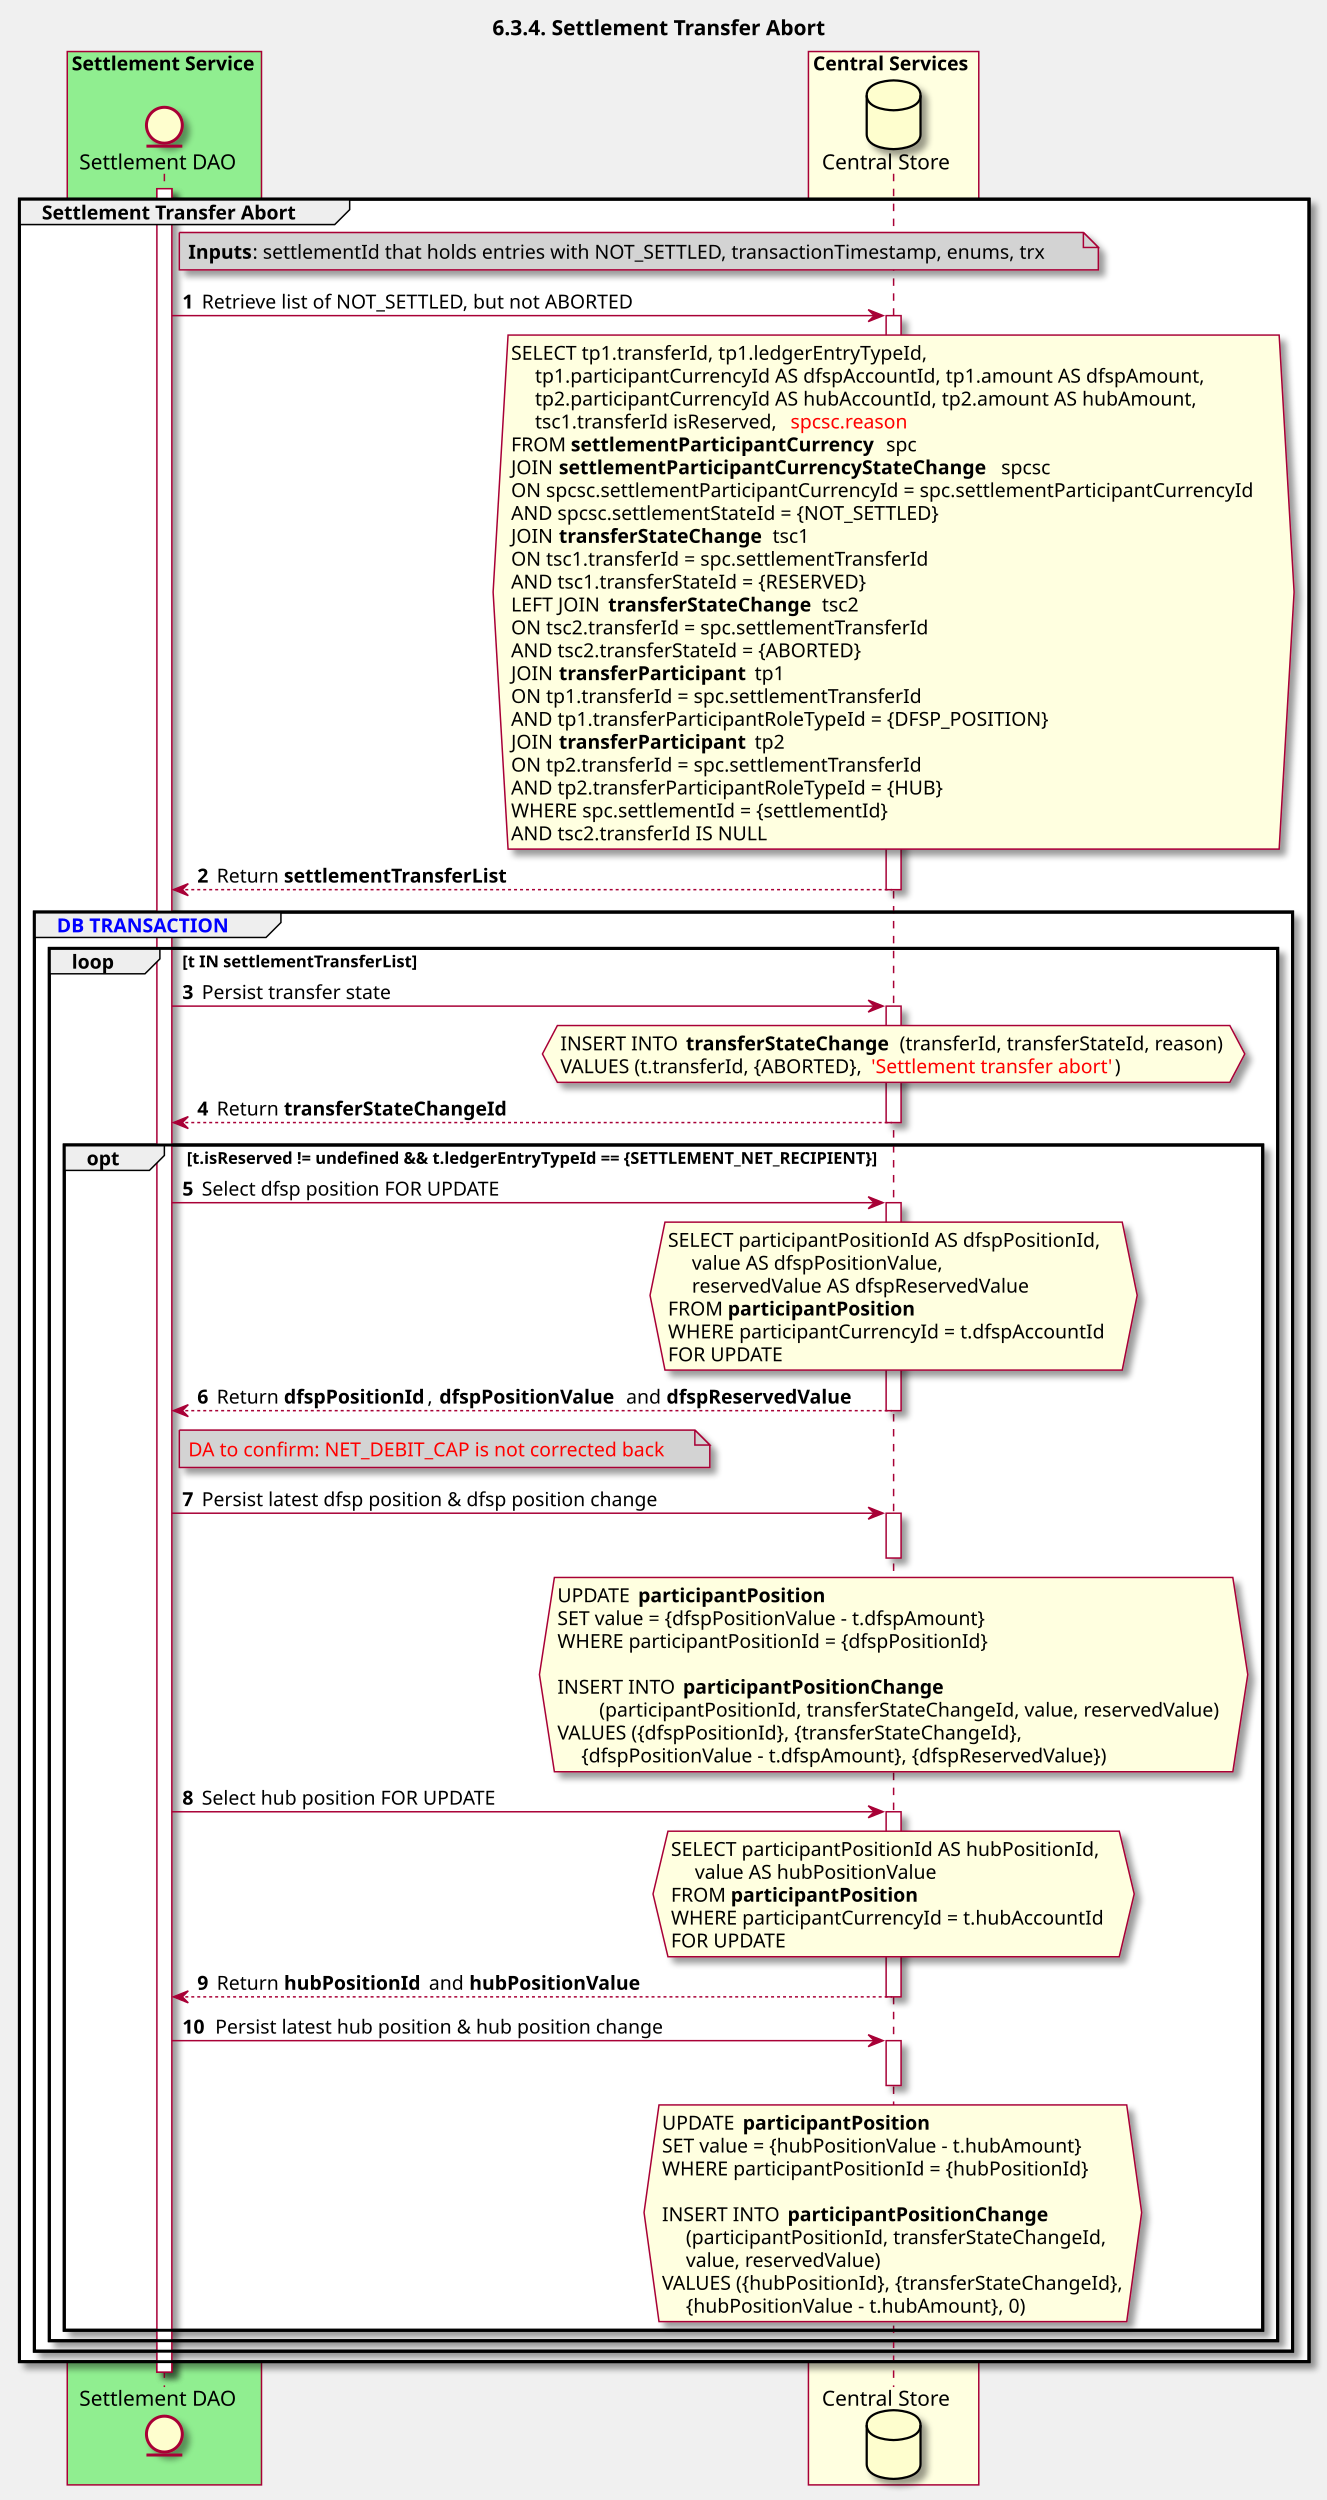
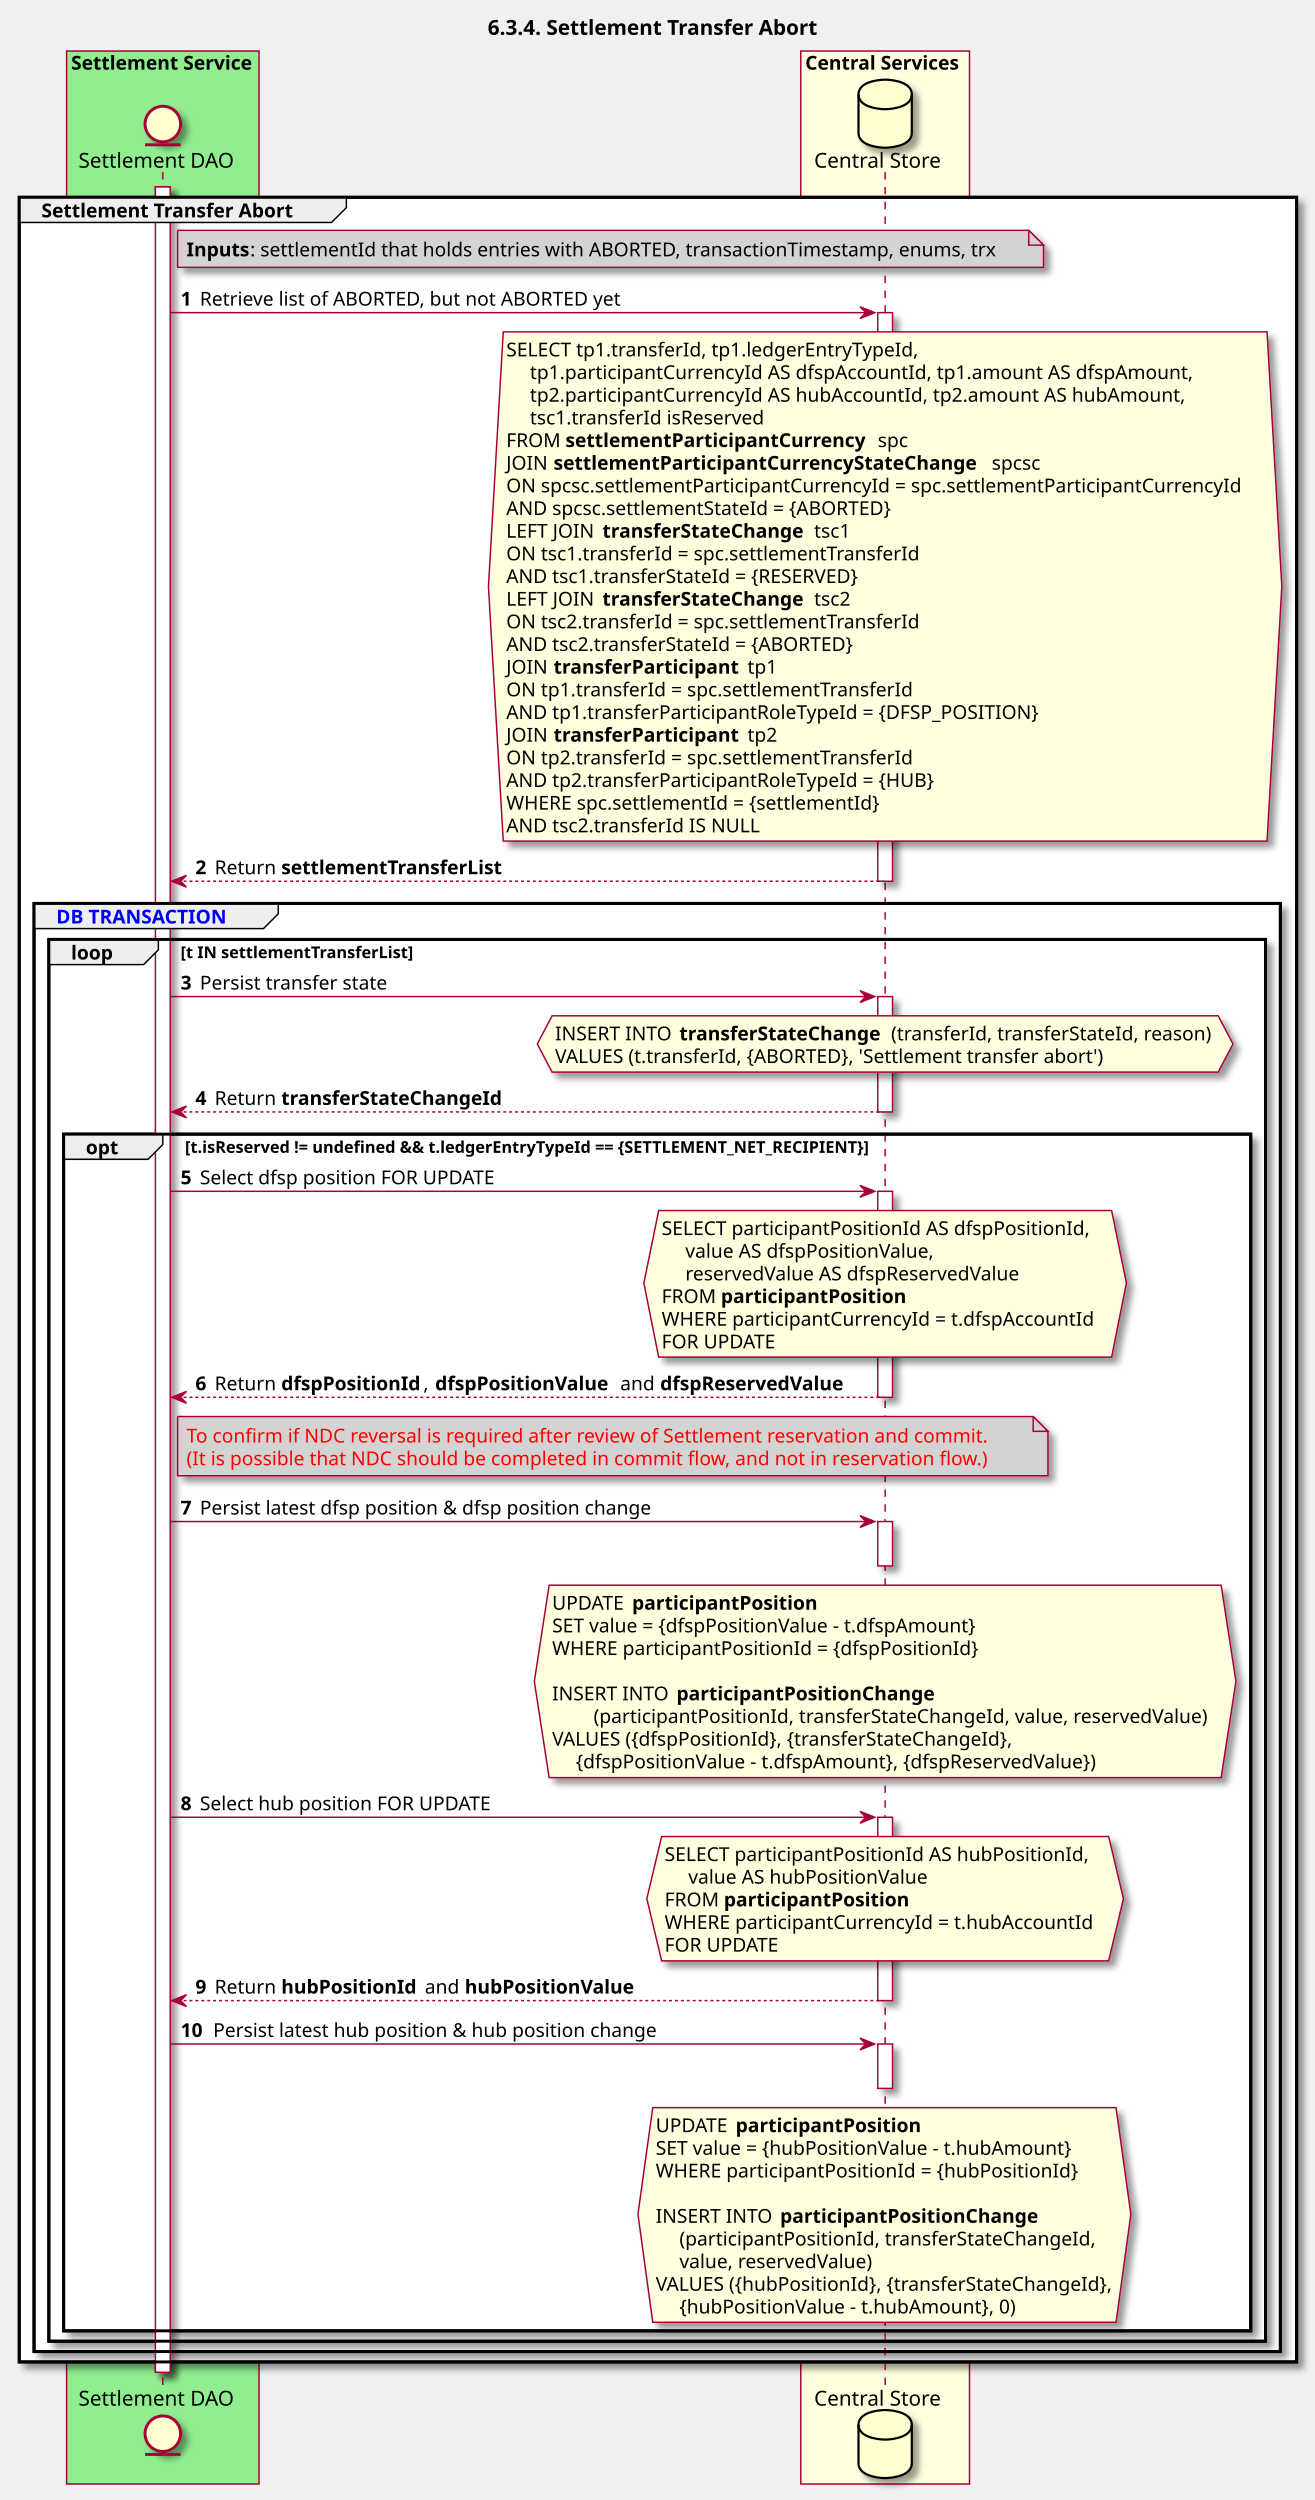
- <svg xmlns="http://www.w3.org/2000/svg" contentScriptType="application/ecmascript" contentStyleType="text/css" height="1673px" preserveAspectRatio="none" style="width:888px;height:1673px;" version="1.1" viewBox="0 0 888 1673" width="888px" zoomAndPan="magnify">
+ <svg xmlns="http://www.w3.org/2000/svg" contentScriptType="application/ecmascript" contentStyleType="text/css" height="1689px" preserveAspectRatio="none" style="width:888px;height:1689px;" version="1.1" viewBox="0 0 888 1689" width="888px" zoomAndPan="magnify">
  <defs>
-     <filter height="300%" id="fmc5sasw7dfym" width="300%" x="-1" y="-1">
+     <filter height="300%" id="f16jry09mfpk0g" width="300%" x="-1" y="-1">
      <feGaussianBlur result="blurOut" stdDeviation="2.0" />
      <feColorMatrix in="blurOut" result="blurOut2" type="matrix" values="0 0 0 0 0 0 0 0 0 0 0 0 0 0 0 0 0 0 .4 0" />
      <feOffset dx="4.0" dy="4.0" in="blurOut2" result="blurOut3" />
      <feBlend in="SourceGraphic" in2="blurOut3" mode="normal" />
    </filter>
  </defs>
  <g>
    <text fill="#000000" font-family="sans-serif" font-size="14" font-weight="bold" lengthAdjust="spacingAndGlyphs" textLength="230" x="329.5" y="23.535">6.3.4. Settlement Transfer Abort</text>
-     <rect fill="#90EE90" height="1628.404" style="stroke: #A80036; stroke-width: 1.0;" width="130" x="45" y="34.488" />
+     <rect fill="#90EE90" height="1643.715" style="stroke: #A80036; stroke-width: 1.0;" width="130" x="45" y="34.488" />
    <text fill="#000000" font-family="sans-serif" font-size="13" font-weight="bold" lengthAdjust="spacingAndGlyphs" textLength="124" x="48" y="47.057">Settlement Service</text>
-     <rect fill="#FFFFE0" height="1628.404" style="stroke: #A80036; stroke-width: 1.0;" width="114" x="541" y="34.488" />
+     <rect fill="#FFFFE0" height="1643.715" style="stroke: #A80036; stroke-width: 1.0;" width="114" x="541" y="34.488" />
    <text fill="#000000" font-family="sans-serif" font-size="13" font-weight="bold" lengthAdjust="spacingAndGlyphs" textLength="108" x="544" y="47.057">Central Services</text>
-     <rect fill="#FFFFFF" filter="url(#fmc5sasw7dfym)" height="1461.117" style="stroke: #A80036; stroke-width: 1.0;" width="10" x="105" y="126.287" />
-     <rect fill="#FFFFFF" filter="url(#fmc5sasw7dfym)" height="384.143" style="stroke: #A80036; stroke-width: 1.0;" width="10" x="593" y="211.219" />
-     <rect fill="#FFFFFF" filter="url(#fmc5sasw7dfym)" height="77.932" style="stroke: #A80036; stroke-width: 1.0;" width="10" x="593" y="673.293" />
-     <rect fill="#FFFFFF" filter="url(#fmc5sasw7dfym)" height="139.174" style="stroke: #A80036; stroke-width: 1.0;" width="10" x="593" y="804.846" />
-     <rect fill="#FFFFFF" filter="url(#fmc5sasw7dfym)" height="30" style="stroke: #A80036; stroke-width: 1.0;" width="10" x="593" y="1012.641" />
-     <rect fill="#FFFFFF" filter="url(#fmc5sasw7dfym)" height="123.863" style="stroke: #A80036; stroke-width: 1.0;" width="10" x="593" y="1212.436" />
-     <rect fill="#FFFFFF" filter="url(#fmc5sasw7dfym)" height="30" style="stroke: #A80036; stroke-width: 1.0;" width="10" x="593" y="1365.609" />
-     <rect fill="#FFFFFF" filter="url(#fmc5sasw7dfym)" height="1447.117" style="stroke: #000000; stroke-width: 2.0;" width="863" x="13" y="133.287" />
-     <rect fill="#FFFFFF" filter="url(#fmc5sasw7dfym)" height="963.043" style="stroke: #000000; stroke-width: 2.0;" width="842" x="23" y="610.361" />
-     <rect fill="#FFFFFF" filter="url(#fmc5sasw7dfym)" height="931.732" style="stroke: #000000; stroke-width: 2.0;" width="822" x="33" y="634.672" />
-     <rect fill="#FFFFFF" filter="url(#fmc5sasw7dfym)" height="793.18" style="stroke: #000000; stroke-width: 2.0;" width="802" x="43" y="766.225" />
-     <line style="stroke: #A80036; stroke-width: 1.0; stroke-dasharray: 5.0,5.0;" x1="110" x2="110" y1="116.287" y2="1597.404" />
-     <line style="stroke: #A80036; stroke-width: 1.0; stroke-dasharray: 5.0,5.0;" x1="598" x2="598" y1="116.287" y2="1597.404" />
+     <rect fill="#FFFFFF" filter="url(#f16jry09mfpk0g)" height="1476.428" style="stroke: #A80036; stroke-width: 1.0;" width="10" x="105" y="126.287" />
+     <rect fill="#FFFFFF" filter="url(#f16jry09mfpk0g)" height="384.143" style="stroke: #A80036; stroke-width: 1.0;" width="10" x="593" y="211.219" />
+     <rect fill="#FFFFFF" filter="url(#f16jry09mfpk0g)" height="77.932" style="stroke: #A80036; stroke-width: 1.0;" width="10" x="593" y="673.293" />
+     <rect fill="#FFFFFF" filter="url(#f16jry09mfpk0g)" height="139.174" style="stroke: #A80036; stroke-width: 1.0;" width="10" x="593" y="804.846" />
+     <rect fill="#FFFFFF" filter="url(#f16jry09mfpk0g)" height="30" style="stroke: #A80036; stroke-width: 1.0;" width="10" x="593" y="1027.951" />
+     <rect fill="#FFFFFF" filter="url(#f16jry09mfpk0g)" height="123.863" style="stroke: #A80036; stroke-width: 1.0;" width="10" x="593" y="1227.746" />
+     <rect fill="#FFFFFF" filter="url(#f16jry09mfpk0g)" height="30" style="stroke: #A80036; stroke-width: 1.0;" width="10" x="593" y="1380.92" />
+     <rect fill="#FFFFFF" filter="url(#f16jry09mfpk0g)" height="1462.428" style="stroke: #000000; stroke-width: 2.0;" width="863" x="13" y="133.287" />
+     <rect fill="#FFFFFF" filter="url(#f16jry09mfpk0g)" height="978.354" style="stroke: #000000; stroke-width: 2.0;" width="842" x="23" y="610.361" />
+     <rect fill="#FFFFFF" filter="url(#f16jry09mfpk0g)" height="947.043" style="stroke: #000000; stroke-width: 2.0;" width="822" x="33" y="634.672" />
+     <rect fill="#FFFFFF" filter="url(#f16jry09mfpk0g)" height="808.49" style="stroke: #000000; stroke-width: 2.0;" width="802" x="43" y="766.225" />
+     <line style="stroke: #A80036; stroke-width: 1.0; stroke-dasharray: 5.0,5.0;" x1="110" x2="110" y1="116.287" y2="1612.715" />
+     <line style="stroke: #A80036; stroke-width: 1.0; stroke-dasharray: 5.0,5.0;" x1="598" x2="598" y1="116.287" y2="1612.715" />
    <text fill="#000000" font-family="sans-serif" font-size="14" lengthAdjust="spacingAndGlyphs" textLength="108" x="53" y="113.334">Settlement DAO</text>
-     <ellipse cx="110" cy="83.799" fill="#FEFECE" filter="url(#fmc5sasw7dfym)" rx="12" ry="12" style="stroke: #A80036; stroke-width: 2.0;" />
+     <ellipse cx="110" cy="83.799" fill="#FEFECE" filter="url(#f16jry09mfpk0g)" rx="12" ry="12" style="stroke: #A80036; stroke-width: 2.0;" />
    <line style="stroke: #A80036; stroke-width: 2.0;" x1="98" x2="122" y1="97.799" y2="97.799" />
-     <text fill="#000000" font-family="sans-serif" font-size="14" lengthAdjust="spacingAndGlyphs" textLength="108" x="53" y="1609.939">Settlement DAO</text>
-     <ellipse cx="110" cy="1628.893" fill="#FEFECE" filter="url(#fmc5sasw7dfym)" rx="12" ry="12" style="stroke: #A80036; stroke-width: 2.0;" />
-     <line style="stroke: #A80036; stroke-width: 2.0;" x1="98" x2="122" y1="1642.893" y2="1642.893" />
+     <text fill="#000000" font-family="sans-serif" font-size="14" lengthAdjust="spacingAndGlyphs" textLength="108" x="53" y="1625.25">Settlement DAO</text>
+     <ellipse cx="110" cy="1644.203" fill="#FEFECE" filter="url(#f16jry09mfpk0g)" rx="12" ry="12" style="stroke: #A80036; stroke-width: 2.0;" />
+     <line style="stroke: #A80036; stroke-width: 2.0;" x1="98" x2="122" y1="1658.203" y2="1658.203" />
    <text fill="#000000" font-family="sans-serif" font-size="14" lengthAdjust="spacingAndGlyphs" textLength="90" x="550" y="113.334">Central Store</text>
-     <path d="M580,63.799 C580,53.799 598,53.799 598,53.799 C598,53.799 616,53.799 616,63.799 L616,89.799 C616,99.799 598,99.799 598,99.799 C598,99.799 580,99.799 580,89.799 L580,63.799 " fill="#FEFECE" filter="url(#fmc5sasw7dfym)" style="stroke: #000000; stroke-width: 1.5;" />
+     <path d="M580,63.799 C580,53.799 598,53.799 598,53.799 C598,53.799 616,53.799 616,63.799 L616,89.799 C616,99.799 598,99.799 598,99.799 C598,99.799 580,99.799 580,89.799 L580,63.799 " fill="#FEFECE" filter="url(#f16jry09mfpk0g)" style="stroke: #000000; stroke-width: 1.5;" />
    <path d="M580,63.799 C580,73.799 598,73.799 598,73.799 C598,73.799 616,73.799 616,63.799 " fill="none" style="stroke: #000000; stroke-width: 1.5;" />
-     <text fill="#000000" font-family="sans-serif" font-size="14" lengthAdjust="spacingAndGlyphs" textLength="90" x="550" y="1609.939">Central Store</text>
-     <path d="M580,1622.893 C580,1612.893 598,1612.893 598,1612.893 C598,1612.893 616,1612.893 616,1622.893 L616,1648.893 C616,1658.893 598,1658.893 598,1658.893 C598,1658.893 580,1658.893 580,1648.893 L580,1622.893 " fill="#FEFECE" filter="url(#fmc5sasw7dfym)" style="stroke: #000000; stroke-width: 1.5;" />
-     <path d="M580,1622.893 C580,1632.893 598,1632.893 598,1632.893 C598,1632.893 616,1632.893 616,1622.893 " fill="none" style="stroke: #000000; stroke-width: 1.5;" />
-     <rect fill="#FFFFFF" filter="url(#fmc5sasw7dfym)" height="1461.117" style="stroke: #A80036; stroke-width: 1.0;" width="10" x="105" y="126.287" />
-     <rect fill="#FFFFFF" filter="url(#fmc5sasw7dfym)" height="384.143" style="stroke: #A80036; stroke-width: 1.0;" width="10" x="593" y="211.219" />
-     <rect fill="#FFFFFF" filter="url(#fmc5sasw7dfym)" height="77.932" style="stroke: #A80036; stroke-width: 1.0;" width="10" x="593" y="673.293" />
-     <rect fill="#FFFFFF" filter="url(#fmc5sasw7dfym)" height="139.174" style="stroke: #A80036; stroke-width: 1.0;" width="10" x="593" y="804.846" />
-     <rect fill="#FFFFFF" filter="url(#fmc5sasw7dfym)" height="30" style="stroke: #A80036; stroke-width: 1.0;" width="10" x="593" y="1012.641" />
-     <rect fill="#FFFFFF" filter="url(#fmc5sasw7dfym)" height="123.863" style="stroke: #A80036; stroke-width: 1.0;" width="10" x="593" y="1212.436" />
-     <rect fill="#FFFFFF" filter="url(#fmc5sasw7dfym)" height="30" style="stroke: #A80036; stroke-width: 1.0;" width="10" x="593" y="1365.609" />
+     <text fill="#000000" font-family="sans-serif" font-size="14" lengthAdjust="spacingAndGlyphs" textLength="90" x="550" y="1625.25">Central Store</text>
+     <path d="M580,1638.203 C580,1628.203 598,1628.203 598,1628.203 C598,1628.203 616,1628.203 616,1638.203 L616,1664.203 C616,1674.203 598,1674.203 598,1674.203 C598,1674.203 580,1674.203 580,1664.203 L580,1638.203 " fill="#FEFECE" filter="url(#f16jry09mfpk0g)" style="stroke: #000000; stroke-width: 1.5;" />
+     <path d="M580,1638.203 C580,1648.203 598,1648.203 598,1648.203 C598,1648.203 616,1648.203 616,1638.203 " fill="none" style="stroke: #000000; stroke-width: 1.5;" />
+     <rect fill="#FFFFFF" filter="url(#f16jry09mfpk0g)" height="1476.428" style="stroke: #A80036; stroke-width: 1.0;" width="10" x="105" y="126.287" />
+     <rect fill="#FFFFFF" filter="url(#f16jry09mfpk0g)" height="384.143" style="stroke: #A80036; stroke-width: 1.0;" width="10" x="593" y="211.219" />
+     <rect fill="#FFFFFF" filter="url(#f16jry09mfpk0g)" height="77.932" style="stroke: #A80036; stroke-width: 1.0;" width="10" x="593" y="673.293" />
+     <rect fill="#FFFFFF" filter="url(#f16jry09mfpk0g)" height="139.174" style="stroke: #A80036; stroke-width: 1.0;" width="10" x="593" y="804.846" />
+     <rect fill="#FFFFFF" filter="url(#f16jry09mfpk0g)" height="30" style="stroke: #A80036; stroke-width: 1.0;" width="10" x="593" y="1027.951" />
+     <rect fill="#FFFFFF" filter="url(#f16jry09mfpk0g)" height="123.863" style="stroke: #A80036; stroke-width: 1.0;" width="10" x="593" y="1227.746" />
+     <rect fill="#FFFFFF" filter="url(#f16jry09mfpk0g)" height="30" style="stroke: #A80036; stroke-width: 1.0;" width="10" x="593" y="1380.92" />
    <path d="M13,133.287 L234,133.287 L234,140.287 L224,150.287 L13,150.287 L13,133.287 " fill="#EEEEEE" style="stroke: #000000; stroke-width: 1.0;" />
-     <rect fill="none" height="1447.117" style="stroke: #000000; stroke-width: 2.0;" width="863" x="13" y="133.287" />
+     <rect fill="none" height="1462.428" style="stroke: #000000; stroke-width: 2.0;" width="863" x="13" y="133.287" />
    <text fill="#000000" font-family="sans-serif" font-size="13" font-weight="bold" lengthAdjust="spacingAndGlyphs" textLength="176" x="28" y="146.856">Settlement Transfer Abort</text>
-     <path d="M120,155.598 L120,180.598 L735,180.598 L735,165.598 L725,155.598 L120,155.598 " fill="#D3D3D3" filter="url(#fmc5sasw7dfym)" style="stroke: #A80036; stroke-width: 1.0;" />
-     <path d="M725,155.598 L725,165.598 L735,165.598 L725,155.598 " fill="#D3D3D3" style="stroke: #A80036; stroke-width: 1.0;" />
+     <path d="M120,155.598 L120,180.598 L705,180.598 L705,165.598 L695,155.598 L120,155.598 " fill="#D3D3D3" filter="url(#f16jry09mfpk0g)" style="stroke: #A80036; stroke-width: 1.0;" />
+     <path d="M695,155.598 L695,165.598 L705,165.598 L695,155.598 " fill="#D3D3D3" style="stroke: #A80036; stroke-width: 1.0;" />
    <text fill="#000000" font-family="sans-serif" font-size="13" font-weight="bold" lengthAdjust="spacingAndGlyphs" textLength="43" x="126" y="173.166">Inputs</text>
-     <text fill="#000000" font-family="sans-serif" font-size="13" lengthAdjust="spacingAndGlyphs" textLength="551" x="169" y="173.166">: settlementId that holds entries with NOT_SETTLED, transactionTimestamp, enums, trx</text>
+     <text fill="#000000" font-family="sans-serif" font-size="13" lengthAdjust="spacingAndGlyphs" textLength="521" x="169" y="173.166">: settlementId that holds entries with ABORTED, transactionTimestamp, enums, trx</text>
    <polygon fill="#A80036" points="581,207.219,591,211.219,581,215.219,585,211.219" style="stroke: #A80036; stroke-width: 1.0;" />
    <line style="stroke: #A80036; stroke-width: 1.0;" x1="115" x2="587" y1="211.219" y2="211.219" />
    <text fill="#000000" font-family="sans-serif" font-size="13" font-weight="bold" lengthAdjust="spacingAndGlyphs" textLength="9" x="122" y="206.477">1</text>
-     <text fill="#000000" font-family="sans-serif" font-size="13" lengthAdjust="spacingAndGlyphs" textLength="301" x="135" y="206.477">Retrieve list of NOT_SETTLED, but not ABORTED</text>
-     <polygon fill="#FFFFE0" filter="url(#fmc5sasw7dfym)" points="340,224.219,856,224.219,866,396.219,856,568.219,340,568.219,330,396.219,340,224.219" style="stroke: #A80036; stroke-width: 1.0;" />
+     <text fill="#000000" font-family="sans-serif" font-size="13" lengthAdjust="spacingAndGlyphs" textLength="294" x="135" y="206.477">Retrieve list of ABORTED, but not ABORTED yet</text>
+     <polygon fill="#FFFFE0" filter="url(#f16jry09mfpk0g)" points="340,224.219,856,224.219,866,396.219,856,568.219,340,568.219,330,396.219,340,224.219" style="stroke: #A80036; stroke-width: 1.0;" />
    <text fill="#000000" font-family="sans-serif" font-size="13" lengthAdjust="spacingAndGlyphs" textLength="285" x="342" y="240.787">SELECT tp1.transferId, tp1.ledgerEntryTypeId,</text>
    <text fill="#000000" font-family="sans-serif" font-size="13" lengthAdjust="spacingAndGlyphs" textLength="464" x="358" y="256.098">tp1.participantCurrencyId AS dfspAccountId, tp1.amount AS dfspAmount,</text>
    <text fill="#000000" font-family="sans-serif" font-size="13" lengthAdjust="spacingAndGlyphs" textLength="456" x="358" y="271.408">tp2.participantCurrencyId AS hubAccountId, tp2.amount AS hubAmount,</text>
-     <text fill="#000000" font-family="sans-serif" font-size="13" lengthAdjust="spacingAndGlyphs" textLength="167" x="358" y="286.719">tsc1.transferId isReserved,</text>
-     <text fill="#FF0000" font-family="sans-serif" font-size="13" lengthAdjust="spacingAndGlyphs" textLength="82" x="529" y="286.719">spcsc.reason</text>
+     <text fill="#000000" font-family="sans-serif" font-size="13" lengthAdjust="spacingAndGlyphs" textLength="163" x="358" y="286.719">tsc1.transferId isReserved</text>
    <text fill="#000000" font-family="sans-serif" font-size="13" lengthAdjust="spacingAndGlyphs" textLength="36" x="342" y="302.029">FROM</text>
    <text fill="#000000" font-family="sans-serif" font-size="13" font-weight="bold" lengthAdjust="spacingAndGlyphs" textLength="207" x="382" y="302.029">settlementParticipantCurrency</text>
    <text fill="#000000" font-family="sans-serif" font-size="13" lengthAdjust="spacingAndGlyphs" textLength="22" x="593" y="302.029">spc</text>
    <text fill="#000000" font-family="sans-serif" font-size="13" lengthAdjust="spacingAndGlyphs" textLength="28" x="342" y="317.34">JOIN</text>
    <text fill="#000000" font-family="sans-serif" font-size="13" font-weight="bold" lengthAdjust="spacingAndGlyphs" textLength="292" x="374" y="317.34">settlementParticipantCurrencyStateChange</text>
    <text fill="#000000" font-family="sans-serif" font-size="13" lengthAdjust="spacingAndGlyphs" textLength="36" x="670" y="317.34">spcsc</text>
    <text fill="#000000" font-family="sans-serif" font-size="13" lengthAdjust="spacingAndGlyphs" textLength="512" x="342" y="332.65">ON spcsc.settlementParticipantCurrencyId = spc.settlementParticipantCurrencyId</text>
-     <text fill="#000000" font-family="sans-serif" font-size="13" lengthAdjust="spacingAndGlyphs" textLength="298" x="342" y="347.961">AND spcsc.settlementStateId = {NOT_SETTLED}</text>
-     <text fill="#000000" font-family="sans-serif" font-size="13" lengthAdjust="spacingAndGlyphs" textLength="28" x="342" y="363.272">JOIN</text>
-     <text fill="#000000" font-family="sans-serif" font-size="13" font-weight="bold" lengthAdjust="spacingAndGlyphs" textLength="139" x="374" y="363.272">transferStateChange</text>
-     <text fill="#000000" font-family="sans-serif" font-size="13" lengthAdjust="spacingAndGlyphs" textLength="27" x="517" y="363.272">tsc1</text>
+     <text fill="#000000" font-family="sans-serif" font-size="13" lengthAdjust="spacingAndGlyphs" textLength="268" x="342" y="347.961">AND spcsc.settlementStateId = {ABORTED}</text>
+     <text fill="#000000" font-family="sans-serif" font-size="13" lengthAdjust="spacingAndGlyphs" textLength="61" x="342" y="363.272">LEFT JOIN</text>
+     <text fill="#000000" font-family="sans-serif" font-size="13" font-weight="bold" lengthAdjust="spacingAndGlyphs" textLength="139" x="407" y="363.272">transferStateChange</text>
+     <text fill="#000000" font-family="sans-serif" font-size="13" lengthAdjust="spacingAndGlyphs" textLength="27" x="550" y="363.272">tsc1</text>
    <text fill="#000000" font-family="sans-serif" font-size="13" lengthAdjust="spacingAndGlyphs" textLength="291" x="342" y="378.582">ON tsc1.transferId = spc.settlementTransferId</text>
    <text fill="#000000" font-family="sans-serif" font-size="13" lengthAdjust="spacingAndGlyphs" textLength="244" x="342" y="393.893">AND tsc1.transferStateId = {RESERVED}</text>
    <text fill="#000000" font-family="sans-serif" font-size="13" lengthAdjust="spacingAndGlyphs" textLength="61" x="342" y="409.203">LEFT JOIN</text>
    <text fill="#000000" font-family="sans-serif" font-size="13" font-weight="bold" lengthAdjust="spacingAndGlyphs" textLength="139" x="407" y="409.203">transferStateChange</text>
    <text fill="#000000" font-family="sans-serif" font-size="13" lengthAdjust="spacingAndGlyphs" textLength="27" x="550" y="409.203">tsc2</text>
    <text fill="#000000" font-family="sans-serif" font-size="13" lengthAdjust="spacingAndGlyphs" textLength="291" x="342" y="424.514">ON tsc2.transferId = spc.settlementTransferId</text>
    <text fill="#000000" font-family="sans-serif" font-size="13" lengthAdjust="spacingAndGlyphs" textLength="241" x="342" y="439.824">AND tsc2.transferStateId = {ABORTED}</text>
    <text fill="#000000" font-family="sans-serif" font-size="13" lengthAdjust="spacingAndGlyphs" textLength="28" x="342" y="455.135">JOIN</text>
    <text fill="#000000" font-family="sans-serif" font-size="13" font-weight="bold" lengthAdjust="spacingAndGlyphs" textLength="127" x="374" y="455.135">transferParticipant</text>
    <text fill="#000000" font-family="sans-serif" font-size="13" lengthAdjust="spacingAndGlyphs" textLength="21" x="505" y="455.135">tp1</text>
    <text fill="#000000" font-family="sans-serif" font-size="13" lengthAdjust="spacingAndGlyphs" textLength="285" x="342" y="470.445">ON tp1.transferId = spc.settlementTransferId</text>
    <text fill="#000000" font-family="sans-serif" font-size="13" lengthAdjust="spacingAndGlyphs" textLength="367" x="342" y="485.756">AND tp1.transferParticipantRoleTypeId = {DFSP_POSITION}</text>
    <text fill="#000000" font-family="sans-serif" font-size="13" lengthAdjust="spacingAndGlyphs" textLength="28" x="342" y="501.066">JOIN</text>
    <text fill="#000000" font-family="sans-serif" font-size="13" font-weight="bold" lengthAdjust="spacingAndGlyphs" textLength="127" x="374" y="501.066">transferParticipant</text>
    <text fill="#000000" font-family="sans-serif" font-size="13" lengthAdjust="spacingAndGlyphs" textLength="21" x="505" y="501.066">tp2</text>
    <text fill="#000000" font-family="sans-serif" font-size="13" lengthAdjust="spacingAndGlyphs" textLength="285" x="342" y="516.377">ON tp2.transferId = spc.settlementTransferId</text>
    <text fill="#000000" font-family="sans-serif" font-size="13" lengthAdjust="spacingAndGlyphs" textLength="295" x="342" y="531.688">AND tp2.transferParticipantRoleTypeId = {HUB}</text>
    <text fill="#000000" font-family="sans-serif" font-size="13" lengthAdjust="spacingAndGlyphs" textLength="257" x="342" y="546.998">WHERE spc.settlementId = {settlementId}</text>
    <text fill="#000000" font-family="sans-serif" font-size="13" lengthAdjust="spacingAndGlyphs" textLength="177" x="342" y="562.309">AND tsc2.transferId IS NULL</text>
    <polygon fill="#A80036" points="126,591.361,116,595.361,126,599.361,122,595.361" style="stroke: #A80036; stroke-width: 1.0;" />
    <line style="stroke: #A80036; stroke-width: 1.0; stroke-dasharray: 2.0,2.0;" x1="120" x2="597" y1="595.361" y2="595.361" />
    <text fill="#000000" font-family="sans-serif" font-size="13" font-weight="bold" lengthAdjust="spacingAndGlyphs" textLength="9" x="132" y="590.619">2</text>
    <text fill="#000000" font-family="sans-serif" font-size="13" lengthAdjust="spacingAndGlyphs" textLength="41" x="145" y="590.619">Return</text>
    <text fill="#000000" font-family="sans-serif" font-size="13" font-weight="bold" lengthAdjust="spacingAndGlyphs" textLength="154" x="190" y="590.619">settlementTransferList</text>
    <path d="M23,610.361 L188,610.361 L188,617.361 L178,627.361 L23,627.361 L23,610.361 " fill="#EEEEEE" style="stroke: #000000; stroke-width: 1.0;" />
-     <rect fill="none" height="963.043" style="stroke: #000000; stroke-width: 2.0;" width="842" x="23" y="610.361" />
+     <rect fill="none" height="978.354" style="stroke: #000000; stroke-width: 2.0;" width="842" x="23" y="610.361" />
    <text fill="#0000FF" font-family="sans-serif" font-size="13" font-weight="bold" lengthAdjust="spacingAndGlyphs" textLength="120" x="38" y="623.93">DB TRANSACTION</text>
    <path d="M33,634.672 L107,634.672 L107,641.672 L97,651.672 L33,651.672 L33,634.672 " fill="#EEEEEE" style="stroke: #000000; stroke-width: 1.0;" />
-     <rect fill="none" height="931.732" style="stroke: #000000; stroke-width: 2.0;" width="822" x="33" y="634.672" />
+     <rect fill="none" height="947.043" style="stroke: #000000; stroke-width: 2.0;" width="822" x="33" y="634.672" />
    <text fill="#000000" font-family="sans-serif" font-size="13" font-weight="bold" lengthAdjust="spacingAndGlyphs" textLength="29" x="48" y="648.24">loop</text>
    <text fill="#000000" font-family="sans-serif" font-size="11" font-weight="bold" lengthAdjust="spacingAndGlyphs" textLength="158" x="122" y="647.307">[t IN settlementTransferList]</text>
    <polygon fill="#A80036" points="581,669.293,591,673.293,581,677.293,585,673.293" style="stroke: #A80036; stroke-width: 1.0;" />
    <line style="stroke: #A80036; stroke-width: 1.0;" x1="115" x2="587" y1="673.293" y2="673.293" />
    <text fill="#000000" font-family="sans-serif" font-size="13" font-weight="bold" lengthAdjust="spacingAndGlyphs" textLength="9" x="122" y="668.551">3</text>
    <text fill="#000000" font-family="sans-serif" font-size="13" lengthAdjust="spacingAndGlyphs" textLength="130" x="135" y="668.551">Persist transfer state</text>
-     <polygon fill="#FFFFE0" filter="url(#fmc5sasw7dfym)" points="373,686.293,823,686.293,833,705.293,823,724.293,373,724.293,363,705.293,373,686.293" style="stroke: #A80036; stroke-width: 1.0;" />
+     <polygon fill="#FFFFE0" filter="url(#f16jry09mfpk0g)" points="373,686.293,823,686.293,833,705.293,823,724.293,373,724.293,363,705.293,373,686.293" style="stroke: #A80036; stroke-width: 1.0;" />
    <text fill="#000000" font-family="sans-serif" font-size="13" lengthAdjust="spacingAndGlyphs" textLength="80" x="375" y="702.861">INSERT INTO</text>
    <text fill="#000000" font-family="sans-serif" font-size="13" font-weight="bold" lengthAdjust="spacingAndGlyphs" textLength="139" x="459" y="702.861">transferStateChange</text>
    <text fill="#000000" font-family="sans-serif" font-size="13" lengthAdjust="spacingAndGlyphs" textLength="219" x="602" y="702.861">(transferId, transferStateId, reason)</text>
-     <text fill="#000000" font-family="sans-serif" font-size="13" lengthAdjust="spacingAndGlyphs" textLength="204" x="375" y="718.172">VALUES (t.transferId, {ABORTED},</text>
-     <text fill="#FF0000" font-family="sans-serif" font-size="13" lengthAdjust="spacingAndGlyphs" textLength="163" x="583" y="718.172">'Settlement transfer abort'</text>
-     <text fill="#000000" font-family="sans-serif" font-size="13" lengthAdjust="spacingAndGlyphs" textLength="4" x="746" y="718.172">)</text>
+     <text fill="#000000" font-family="sans-serif" font-size="13" lengthAdjust="spacingAndGlyphs" textLength="375" x="375" y="718.172">VALUES (t.transferId, {ABORTED}, 'Settlement transfer abort')</text>
    <polygon fill="#A80036" points="126,747.225,116,751.225,126,755.225,122,751.225" style="stroke: #A80036; stroke-width: 1.0;" />
    <line style="stroke: #A80036; stroke-width: 1.0; stroke-dasharray: 2.0,2.0;" x1="120" x2="597" y1="751.225" y2="751.225" />
    <text fill="#000000" font-family="sans-serif" font-size="13" font-weight="bold" lengthAdjust="spacingAndGlyphs" textLength="9" x="132" y="746.482">4</text>
    <text fill="#000000" font-family="sans-serif" font-size="13" lengthAdjust="spacingAndGlyphs" textLength="41" x="145" y="746.482">Return</text>
    <text fill="#000000" font-family="sans-serif" font-size="13" font-weight="bold" lengthAdjust="spacingAndGlyphs" textLength="152" x="190" y="746.482">transferStateChangeId</text>
    <path d="M43,766.225 L110,766.225 L110,773.225 L100,783.225 L43,783.225 L43,766.225 " fill="#EEEEEE" style="stroke: #000000; stroke-width: 1.0;" />
-     <rect fill="none" height="793.18" style="stroke: #000000; stroke-width: 2.0;" width="802" x="43" y="766.225" />
+     <rect fill="none" height="808.49" style="stroke: #000000; stroke-width: 2.0;" width="802" x="43" y="766.225" />
    <text fill="#000000" font-family="sans-serif" font-size="13" font-weight="bold" lengthAdjust="spacingAndGlyphs" textLength="22" x="58" y="779.793">opt</text>
    <text fill="#000000" font-family="sans-serif" font-size="11" font-weight="bold" lengthAdjust="spacingAndGlyphs" textLength="490" x="125" y="778.859">[t.isReserved != undefined &amp;&amp; t.ledgerEntryTypeId == {SETTLEMENT_NET_RECIPIENT}]</text>
    <polygon fill="#A80036" points="581,800.846,591,804.846,581,808.846,585,804.846" style="stroke: #A80036; stroke-width: 1.0;" />
    <line style="stroke: #A80036; stroke-width: 1.0;" x1="115" x2="587" y1="804.846" y2="804.846" />
    <text fill="#000000" font-family="sans-serif" font-size="13" font-weight="bold" lengthAdjust="spacingAndGlyphs" textLength="9" x="122" y="800.104">5</text>
    <text fill="#000000" font-family="sans-serif" font-size="13" lengthAdjust="spacingAndGlyphs" textLength="208" x="135" y="800.104">Select dfsp position FOR UPDATE</text>
-     <polygon fill="#FFFFE0" filter="url(#fmc5sasw7dfym)" points="445,817.846,751,817.846,761,866.846,751,916.846,445,916.846,435,866.846,445,817.846" style="stroke: #A80036; stroke-width: 1.0;" />
+     <polygon fill="#FFFFE0" filter="url(#f16jry09mfpk0g)" points="445,817.846,751,817.846,761,866.846,751,916.846,445,916.846,435,866.846,445,817.846" style="stroke: #A80036; stroke-width: 1.0;" />
    <text fill="#000000" font-family="sans-serif" font-size="13" lengthAdjust="spacingAndGlyphs" textLength="299" x="447" y="834.414">SELECT participantPositionId AS dfspPositionId,</text>
    <text fill="#000000" font-family="sans-serif" font-size="13" lengthAdjust="spacingAndGlyphs" textLength="174" x="463" y="849.725">value AS dfspPositionValue,</text>
    <text fill="#000000" font-family="sans-serif" font-size="13" lengthAdjust="spacingAndGlyphs" textLength="229" x="463" y="865.035">reservedValue AS dfspReservedValue</text>
    <text fill="#000000" font-family="sans-serif" font-size="13" lengthAdjust="spacingAndGlyphs" textLength="36" x="447" y="880.346">FROM</text>
    <text fill="#000000" font-family="sans-serif" font-size="13" font-weight="bold" lengthAdjust="spacingAndGlyphs" textLength="127" x="487" y="880.346">participantPosition</text>
    <text fill="#000000" font-family="sans-serif" font-size="13" lengthAdjust="spacingAndGlyphs" textLength="302" x="447" y="895.656">WHERE participantCurrencyId = t.dfspAccountId</text>
    <text fill="#000000" font-family="sans-serif" font-size="13" lengthAdjust="spacingAndGlyphs" textLength="79" x="447" y="910.967">FOR UPDATE</text>
    <polygon fill="#A80036" points="126,940.019,116,944.019,126,948.019,122,944.019" style="stroke: #A80036; stroke-width: 1.0;" />
    <line style="stroke: #A80036; stroke-width: 1.0; stroke-dasharray: 2.0,2.0;" x1="120" x2="597" y1="944.019" y2="944.019" />
    <text fill="#000000" font-family="sans-serif" font-size="13" font-weight="bold" lengthAdjust="spacingAndGlyphs" textLength="9" x="132" y="939.277">6</text>
    <text fill="#000000" font-family="sans-serif" font-size="13" lengthAdjust="spacingAndGlyphs" textLength="41" x="145" y="939.277">Return</text>
    <text fill="#000000" font-family="sans-serif" font-size="13" font-weight="bold" lengthAdjust="spacingAndGlyphs" textLength="96" x="190" y="939.277">dfspPositionId</text>
    <text fill="#000000" font-family="sans-serif" font-size="13" lengthAdjust="spacingAndGlyphs" textLength="4" x="286" y="939.277">,</text>
    <text fill="#000000" font-family="sans-serif" font-size="13" font-weight="bold" lengthAdjust="spacingAndGlyphs" textLength="121" x="294" y="939.277">dfspPositionValue</text>
    <text fill="#000000" font-family="sans-serif" font-size="13" lengthAdjust="spacingAndGlyphs" textLength="23" x="419" y="939.277">and</text>
    <text fill="#000000" font-family="sans-serif" font-size="13" font-weight="bold" lengthAdjust="spacingAndGlyphs" textLength="131" x="446" y="939.277">dfspReservedValue</text>
-     <path d="M120,957.019 L120,982.019 L475,982.019 L475,967.019 L465,957.019 L120,957.019 " fill="#D3D3D3" filter="url(#fmc5sasw7dfym)" style="stroke: #A80036; stroke-width: 1.0;" />
-     <path d="M465,957.019 L465,967.019 L475,967.019 L465,957.019 " fill="#D3D3D3" style="stroke: #A80036; stroke-width: 1.0;" />
-     <text fill="#FF0000" font-family="sans-serif" font-size="13" lengthAdjust="spacingAndGlyphs" textLength="334" x="126" y="974.588">DA to confirm: NET_DEBIT_CAP is not corrected back</text>
-     <polygon fill="#A80036" points="581,1008.641,591,1012.641,581,1016.641,585,1012.641" style="stroke: #A80036; stroke-width: 1.0;" />
-     <line style="stroke: #A80036; stroke-width: 1.0;" x1="115" x2="587" y1="1012.641" y2="1012.641" />
-     <text fill="#000000" font-family="sans-serif" font-size="13" font-weight="bold" lengthAdjust="spacingAndGlyphs" textLength="9" x="122" y="1007.898">7</text>
-     <text fill="#000000" font-family="sans-serif" font-size="13" lengthAdjust="spacingAndGlyphs" textLength="319" x="135" y="1007.898">Persist latest dfsp position &amp; dfsp position change</text>
-     <polygon fill="#FFFFE0" filter="url(#fmc5sasw7dfym)" points="371,1055.641,825,1055.641,835,1120.641,825,1185.641,371,1185.641,361,1120.641,371,1055.641" style="stroke: #A80036; stroke-width: 1.0;" />
-     <text fill="#000000" font-family="sans-serif" font-size="13" lengthAdjust="spacingAndGlyphs" textLength="50" x="373" y="1072.209">UPDATE</text>
-     <text fill="#000000" font-family="sans-serif" font-size="13" font-weight="bold" lengthAdjust="spacingAndGlyphs" textLength="127" x="427" y="1072.209">participantPosition</text>
-     <text fill="#000000" font-family="sans-serif" font-size="13" lengthAdjust="spacingAndGlyphs" textLength="301" x="373" y="1087.52">SET value = {dfspPositionValue - t.dfspAmount}</text>
-     <text fill="#000000" font-family="sans-serif" font-size="13" lengthAdjust="spacingAndGlyphs" textLength="295" x="373" y="1102.83">WHERE participantPositionId = {dfspPositionId}</text>
-     <text fill="#000000" font-family="sans-serif" font-size="13" lengthAdjust="spacingAndGlyphs" textLength="0" x="377" y="1118.141" />
-     <text fill="#000000" font-family="sans-serif" font-size="13" lengthAdjust="spacingAndGlyphs" textLength="80" x="373" y="1133.451">INSERT INTO</text>
-     <text fill="#000000" font-family="sans-serif" font-size="13" font-weight="bold" lengthAdjust="spacingAndGlyphs" textLength="179" x="457" y="1133.451">participantPositionChange</text>
-     <text fill="#000000" font-family="sans-serif" font-size="13" lengthAdjust="spacingAndGlyphs" textLength="422" x="401" y="1148.762">(participantPositionId, transferStateChangeId, value, reservedValue)</text>
-     <text fill="#000000" font-family="sans-serif" font-size="13" lengthAdjust="spacingAndGlyphs" textLength="313" x="373" y="1164.072">VALUES ({dfspPositionId}, {transferStateChangeId},</text>
-     <text fill="#000000" font-family="sans-serif" font-size="13" lengthAdjust="spacingAndGlyphs" textLength="362" x="389" y="1179.383">{dfspPositionValue - t.dfspAmount}, {dfspReservedValue})</text>
-     <polygon fill="#A80036" points="581,1208.436,591,1212.436,581,1216.436,585,1212.436" style="stroke: #A80036; stroke-width: 1.0;" />
-     <line style="stroke: #A80036; stroke-width: 1.0;" x1="115" x2="587" y1="1212.436" y2="1212.436" />
-     <text fill="#000000" font-family="sans-serif" font-size="13" font-weight="bold" lengthAdjust="spacingAndGlyphs" textLength="9" x="122" y="1207.693">8</text>
-     <text fill="#000000" font-family="sans-serif" font-size="13" lengthAdjust="spacingAndGlyphs" textLength="204" x="135" y="1207.693">Select hub position FOR UPDATE</text>
-     <polygon fill="#FFFFE0" filter="url(#fmc5sasw7dfym)" points="447,1225.436,749,1225.436,759,1267.436,749,1309.436,447,1309.436,437,1267.436,447,1225.436" style="stroke: #A80036; stroke-width: 1.0;" />
-     <text fill="#000000" font-family="sans-serif" font-size="13" lengthAdjust="spacingAndGlyphs" textLength="295" x="449" y="1242.004">SELECT participantPositionId AS hubPositionId,</text>
-     <text fill="#000000" font-family="sans-serif" font-size="13" lengthAdjust="spacingAndGlyphs" textLength="166" x="465" y="1257.314">value AS hubPositionValue</text>
-     <text fill="#000000" font-family="sans-serif" font-size="13" lengthAdjust="spacingAndGlyphs" textLength="36" x="449" y="1272.625">FROM</text>
-     <text fill="#000000" font-family="sans-serif" font-size="13" font-weight="bold" lengthAdjust="spacingAndGlyphs" textLength="127" x="489" y="1272.625">participantPosition</text>
-     <text fill="#000000" font-family="sans-serif" font-size="13" lengthAdjust="spacingAndGlyphs" textLength="298" x="449" y="1287.936">WHERE participantCurrencyId = t.hubAccountId</text>
-     <text fill="#000000" font-family="sans-serif" font-size="13" lengthAdjust="spacingAndGlyphs" textLength="79" x="449" y="1303.246">FOR UPDATE</text>
-     <polygon fill="#A80036" points="126,1332.299,116,1336.299,126,1340.299,122,1336.299" style="stroke: #A80036; stroke-width: 1.0;" />
-     <line style="stroke: #A80036; stroke-width: 1.0; stroke-dasharray: 2.0,2.0;" x1="120" x2="597" y1="1336.299" y2="1336.299" />
-     <text fill="#000000" font-family="sans-serif" font-size="13" font-weight="bold" lengthAdjust="spacingAndGlyphs" textLength="9" x="132" y="1331.557">9</text>
-     <text fill="#000000" font-family="sans-serif" font-size="13" lengthAdjust="spacingAndGlyphs" textLength="41" x="145" y="1331.557">Return</text>
-     <text fill="#000000" font-family="sans-serif" font-size="13" font-weight="bold" lengthAdjust="spacingAndGlyphs" textLength="93" x="190" y="1331.557">hubPositionId</text>
-     <text fill="#000000" font-family="sans-serif" font-size="13" lengthAdjust="spacingAndGlyphs" textLength="23" x="287" y="1331.557">and</text>
-     <text fill="#000000" font-family="sans-serif" font-size="13" font-weight="bold" lengthAdjust="spacingAndGlyphs" textLength="118" x="314" y="1331.557">hubPositionValue</text>
-     <polygon fill="#A80036" points="581,1361.609,591,1365.609,581,1369.609,585,1365.609" style="stroke: #A80036; stroke-width: 1.0;" />
-     <line style="stroke: #A80036; stroke-width: 1.0;" x1="115" x2="587" y1="1365.609" y2="1365.609" />
-     <text fill="#000000" font-family="sans-serif" font-size="13" font-weight="bold" lengthAdjust="spacingAndGlyphs" textLength="18" x="122" y="1360.867">10</text>
-     <text fill="#000000" font-family="sans-serif" font-size="13" lengthAdjust="spacingAndGlyphs" textLength="311" x="144" y="1360.867">Persist latest hub position &amp; hub position change</text>
-     <polygon fill="#FFFFE0" filter="url(#fmc5sasw7dfym)" points="441,1408.609,754,1408.609,764,1480.609,754,1553.609,441,1553.609,431,1480.609,441,1408.609" style="stroke: #A80036; stroke-width: 1.0;" />
-     <text fill="#000000" font-family="sans-serif" font-size="13" lengthAdjust="spacingAndGlyphs" textLength="50" x="443" y="1425.178">UPDATE</text>
-     <text fill="#000000" font-family="sans-serif" font-size="13" font-weight="bold" lengthAdjust="spacingAndGlyphs" textLength="127" x="497" y="1425.178">participantPosition</text>
-     <text fill="#000000" font-family="sans-serif" font-size="13" lengthAdjust="spacingAndGlyphs" textLength="293" x="443" y="1440.488">SET value = {hubPositionValue - t.hubAmount}</text>
-     <text fill="#000000" font-family="sans-serif" font-size="13" lengthAdjust="spacingAndGlyphs" textLength="291" x="443" y="1455.799">WHERE participantPositionId = {hubPositionId}</text>
-     <text fill="#000000" font-family="sans-serif" font-size="13" lengthAdjust="spacingAndGlyphs" textLength="0" x="447" y="1471.109" />
-     <text fill="#000000" font-family="sans-serif" font-size="13" lengthAdjust="spacingAndGlyphs" textLength="80" x="443" y="1486.42">INSERT INTO</text>
-     <text fill="#000000" font-family="sans-serif" font-size="13" font-weight="bold" lengthAdjust="spacingAndGlyphs" textLength="179" x="527" y="1486.42">participantPositionChange</text>
-     <text fill="#000000" font-family="sans-serif" font-size="13" lengthAdjust="spacingAndGlyphs" textLength="286" x="459" y="1501.73">(participantPositionId, transferStateChangeId,</text>
-     <text fill="#000000" font-family="sans-serif" font-size="13" lengthAdjust="spacingAndGlyphs" textLength="132" x="459" y="1517.041">value, reservedValue)</text>
-     <text fill="#000000" font-family="sans-serif" font-size="13" lengthAdjust="spacingAndGlyphs" textLength="309" x="443" y="1532.352">VALUES ({hubPositionId}, {transferStateChangeId},</text>
-     <text fill="#000000" font-family="sans-serif" font-size="13" lengthAdjust="spacingAndGlyphs" textLength="236" x="459" y="1547.662">{hubPositionValue - t.hubAmount}, 0)</text>
+     <path d="M120,957.019 L120,997.019 L708,997.019 L708,967.019 L698,957.019 L120,957.019 " fill="#D3D3D3" filter="url(#f16jry09mfpk0g)" style="stroke: #A80036; stroke-width: 1.0;" />
+     <path d="M698,957.019 L698,967.019 L708,967.019 L698,957.019 " fill="#D3D3D3" style="stroke: #A80036; stroke-width: 1.0;" />
+     <text fill="#FF0000" font-family="sans-serif" font-size="13" lengthAdjust="spacingAndGlyphs" textLength="561" x="126" y="974.588">To confirm if NDC reversal is required after review of Settlement reservation and commit.</text>
+     <text fill="#FF0000" font-family="sans-serif" font-size="13" lengthAdjust="spacingAndGlyphs" textLength="567" x="126" y="989.898">(It is possible that NDC should be completed in commit flow, and not in reservation flow.)</text>
+     <polygon fill="#A80036" points="581,1023.951,591,1027.951,581,1031.951,585,1027.951" style="stroke: #A80036; stroke-width: 1.0;" />
+     <line style="stroke: #A80036; stroke-width: 1.0;" x1="115" x2="587" y1="1027.951" y2="1027.951" />
+     <text fill="#000000" font-family="sans-serif" font-size="13" font-weight="bold" lengthAdjust="spacingAndGlyphs" textLength="9" x="122" y="1023.209">7</text>
+     <text fill="#000000" font-family="sans-serif" font-size="13" lengthAdjust="spacingAndGlyphs" textLength="319" x="135" y="1023.209">Persist latest dfsp position &amp; dfsp position change</text>
+     <polygon fill="#FFFFE0" filter="url(#f16jry09mfpk0g)" points="371,1070.951,825,1070.951,835,1135.951,825,1200.951,371,1200.951,361,1135.951,371,1070.951" style="stroke: #A80036; stroke-width: 1.0;" />
+     <text fill="#000000" font-family="sans-serif" font-size="13" lengthAdjust="spacingAndGlyphs" textLength="50" x="373" y="1087.52">UPDATE</text>
+     <text fill="#000000" font-family="sans-serif" font-size="13" font-weight="bold" lengthAdjust="spacingAndGlyphs" textLength="127" x="427" y="1087.52">participantPosition</text>
+     <text fill="#000000" font-family="sans-serif" font-size="13" lengthAdjust="spacingAndGlyphs" textLength="301" x="373" y="1102.83">SET value = {dfspPositionValue - t.dfspAmount}</text>
+     <text fill="#000000" font-family="sans-serif" font-size="13" lengthAdjust="spacingAndGlyphs" textLength="295" x="373" y="1118.141">WHERE participantPositionId = {dfspPositionId}</text>
+     <text fill="#000000" font-family="sans-serif" font-size="13" lengthAdjust="spacingAndGlyphs" textLength="0" x="377" y="1133.451" />
+     <text fill="#000000" font-family="sans-serif" font-size="13" lengthAdjust="spacingAndGlyphs" textLength="80" x="373" y="1148.762">INSERT INTO</text>
+     <text fill="#000000" font-family="sans-serif" font-size="13" font-weight="bold" lengthAdjust="spacingAndGlyphs" textLength="179" x="457" y="1148.762">participantPositionChange</text>
+     <text fill="#000000" font-family="sans-serif" font-size="13" lengthAdjust="spacingAndGlyphs" textLength="422" x="401" y="1164.072">(participantPositionId, transferStateChangeId, value, reservedValue)</text>
+     <text fill="#000000" font-family="sans-serif" font-size="13" lengthAdjust="spacingAndGlyphs" textLength="313" x="373" y="1179.383">VALUES ({dfspPositionId}, {transferStateChangeId},</text>
+     <text fill="#000000" font-family="sans-serif" font-size="13" lengthAdjust="spacingAndGlyphs" textLength="362" x="389" y="1194.693">{dfspPositionValue - t.dfspAmount}, {dfspReservedValue})</text>
+     <polygon fill="#A80036" points="581,1223.746,591,1227.746,581,1231.746,585,1227.746" style="stroke: #A80036; stroke-width: 1.0;" />
+     <line style="stroke: #A80036; stroke-width: 1.0;" x1="115" x2="587" y1="1227.746" y2="1227.746" />
+     <text fill="#000000" font-family="sans-serif" font-size="13" font-weight="bold" lengthAdjust="spacingAndGlyphs" textLength="9" x="122" y="1223.004">8</text>
+     <text fill="#000000" font-family="sans-serif" font-size="13" lengthAdjust="spacingAndGlyphs" textLength="204" x="135" y="1223.004">Select hub position FOR UPDATE</text>
+     <polygon fill="#FFFFE0" filter="url(#f16jry09mfpk0g)" points="447,1240.746,749,1240.746,759,1282.746,749,1324.746,447,1324.746,437,1282.746,447,1240.746" style="stroke: #A80036; stroke-width: 1.0;" />
+     <text fill="#000000" font-family="sans-serif" font-size="13" lengthAdjust="spacingAndGlyphs" textLength="295" x="449" y="1257.314">SELECT participantPositionId AS hubPositionId,</text>
+     <text fill="#000000" font-family="sans-serif" font-size="13" lengthAdjust="spacingAndGlyphs" textLength="166" x="465" y="1272.625">value AS hubPositionValue</text>
+     <text fill="#000000" font-family="sans-serif" font-size="13" lengthAdjust="spacingAndGlyphs" textLength="36" x="449" y="1287.936">FROM</text>
+     <text fill="#000000" font-family="sans-serif" font-size="13" font-weight="bold" lengthAdjust="spacingAndGlyphs" textLength="127" x="489" y="1287.936">participantPosition</text>
+     <text fill="#000000" font-family="sans-serif" font-size="13" lengthAdjust="spacingAndGlyphs" textLength="298" x="449" y="1303.246">WHERE participantCurrencyId = t.hubAccountId</text>
+     <text fill="#000000" font-family="sans-serif" font-size="13" lengthAdjust="spacingAndGlyphs" textLength="79" x="449" y="1318.557">FOR UPDATE</text>
+     <polygon fill="#A80036" points="126,1347.609,116,1351.609,126,1355.609,122,1351.609" style="stroke: #A80036; stroke-width: 1.0;" />
+     <line style="stroke: #A80036; stroke-width: 1.0; stroke-dasharray: 2.0,2.0;" x1="120" x2="597" y1="1351.609" y2="1351.609" />
+     <text fill="#000000" font-family="sans-serif" font-size="13" font-weight="bold" lengthAdjust="spacingAndGlyphs" textLength="9" x="132" y="1346.867">9</text>
+     <text fill="#000000" font-family="sans-serif" font-size="13" lengthAdjust="spacingAndGlyphs" textLength="41" x="145" y="1346.867">Return</text>
+     <text fill="#000000" font-family="sans-serif" font-size="13" font-weight="bold" lengthAdjust="spacingAndGlyphs" textLength="93" x="190" y="1346.867">hubPositionId</text>
+     <text fill="#000000" font-family="sans-serif" font-size="13" lengthAdjust="spacingAndGlyphs" textLength="23" x="287" y="1346.867">and</text>
+     <text fill="#000000" font-family="sans-serif" font-size="13" font-weight="bold" lengthAdjust="spacingAndGlyphs" textLength="118" x="314" y="1346.867">hubPositionValue</text>
+     <polygon fill="#A80036" points="581,1376.92,591,1380.92,581,1384.92,585,1380.92" style="stroke: #A80036; stroke-width: 1.0;" />
+     <line style="stroke: #A80036; stroke-width: 1.0;" x1="115" x2="587" y1="1380.92" y2="1380.92" />
+     <text fill="#000000" font-family="sans-serif" font-size="13" font-weight="bold" lengthAdjust="spacingAndGlyphs" textLength="18" x="122" y="1376.178">10</text>
+     <text fill="#000000" font-family="sans-serif" font-size="13" lengthAdjust="spacingAndGlyphs" textLength="311" x="144" y="1376.178">Persist latest hub position &amp; hub position change</text>
+     <polygon fill="#FFFFE0" filter="url(#f16jry09mfpk0g)" points="441,1423.92,754,1423.92,764,1495.92,754,1568.92,441,1568.92,431,1495.92,441,1423.92" style="stroke: #A80036; stroke-width: 1.0;" />
+     <text fill="#000000" font-family="sans-serif" font-size="13" lengthAdjust="spacingAndGlyphs" textLength="50" x="443" y="1440.488">UPDATE</text>
+     <text fill="#000000" font-family="sans-serif" font-size="13" font-weight="bold" lengthAdjust="spacingAndGlyphs" textLength="127" x="497" y="1440.488">participantPosition</text>
+     <text fill="#000000" font-family="sans-serif" font-size="13" lengthAdjust="spacingAndGlyphs" textLength="293" x="443" y="1455.799">SET value = {hubPositionValue - t.hubAmount}</text>
+     <text fill="#000000" font-family="sans-serif" font-size="13" lengthAdjust="spacingAndGlyphs" textLength="291" x="443" y="1471.109">WHERE participantPositionId = {hubPositionId}</text>
+     <text fill="#000000" font-family="sans-serif" font-size="13" lengthAdjust="spacingAndGlyphs" textLength="0" x="447" y="1486.42" />
+     <text fill="#000000" font-family="sans-serif" font-size="13" lengthAdjust="spacingAndGlyphs" textLength="80" x="443" y="1501.73">INSERT INTO</text>
+     <text fill="#000000" font-family="sans-serif" font-size="13" font-weight="bold" lengthAdjust="spacingAndGlyphs" textLength="179" x="527" y="1501.73">participantPositionChange</text>
+     <text fill="#000000" font-family="sans-serif" font-size="13" lengthAdjust="spacingAndGlyphs" textLength="286" x="459" y="1517.041">(participantPositionId, transferStateChangeId,</text>
+     <text fill="#000000" font-family="sans-serif" font-size="13" lengthAdjust="spacingAndGlyphs" textLength="132" x="459" y="1532.352">value, reservedValue)</text>
+     <text fill="#000000" font-family="sans-serif" font-size="13" lengthAdjust="spacingAndGlyphs" textLength="309" x="443" y="1547.662">VALUES ({hubPositionId}, {transferStateChangeId},</text>
+     <text fill="#000000" font-family="sans-serif" font-size="13" lengthAdjust="spacingAndGlyphs" textLength="236" x="459" y="1562.973">{hubPositionValue - t.hubAmount}, 0)</text>
  </g>
</svg>
